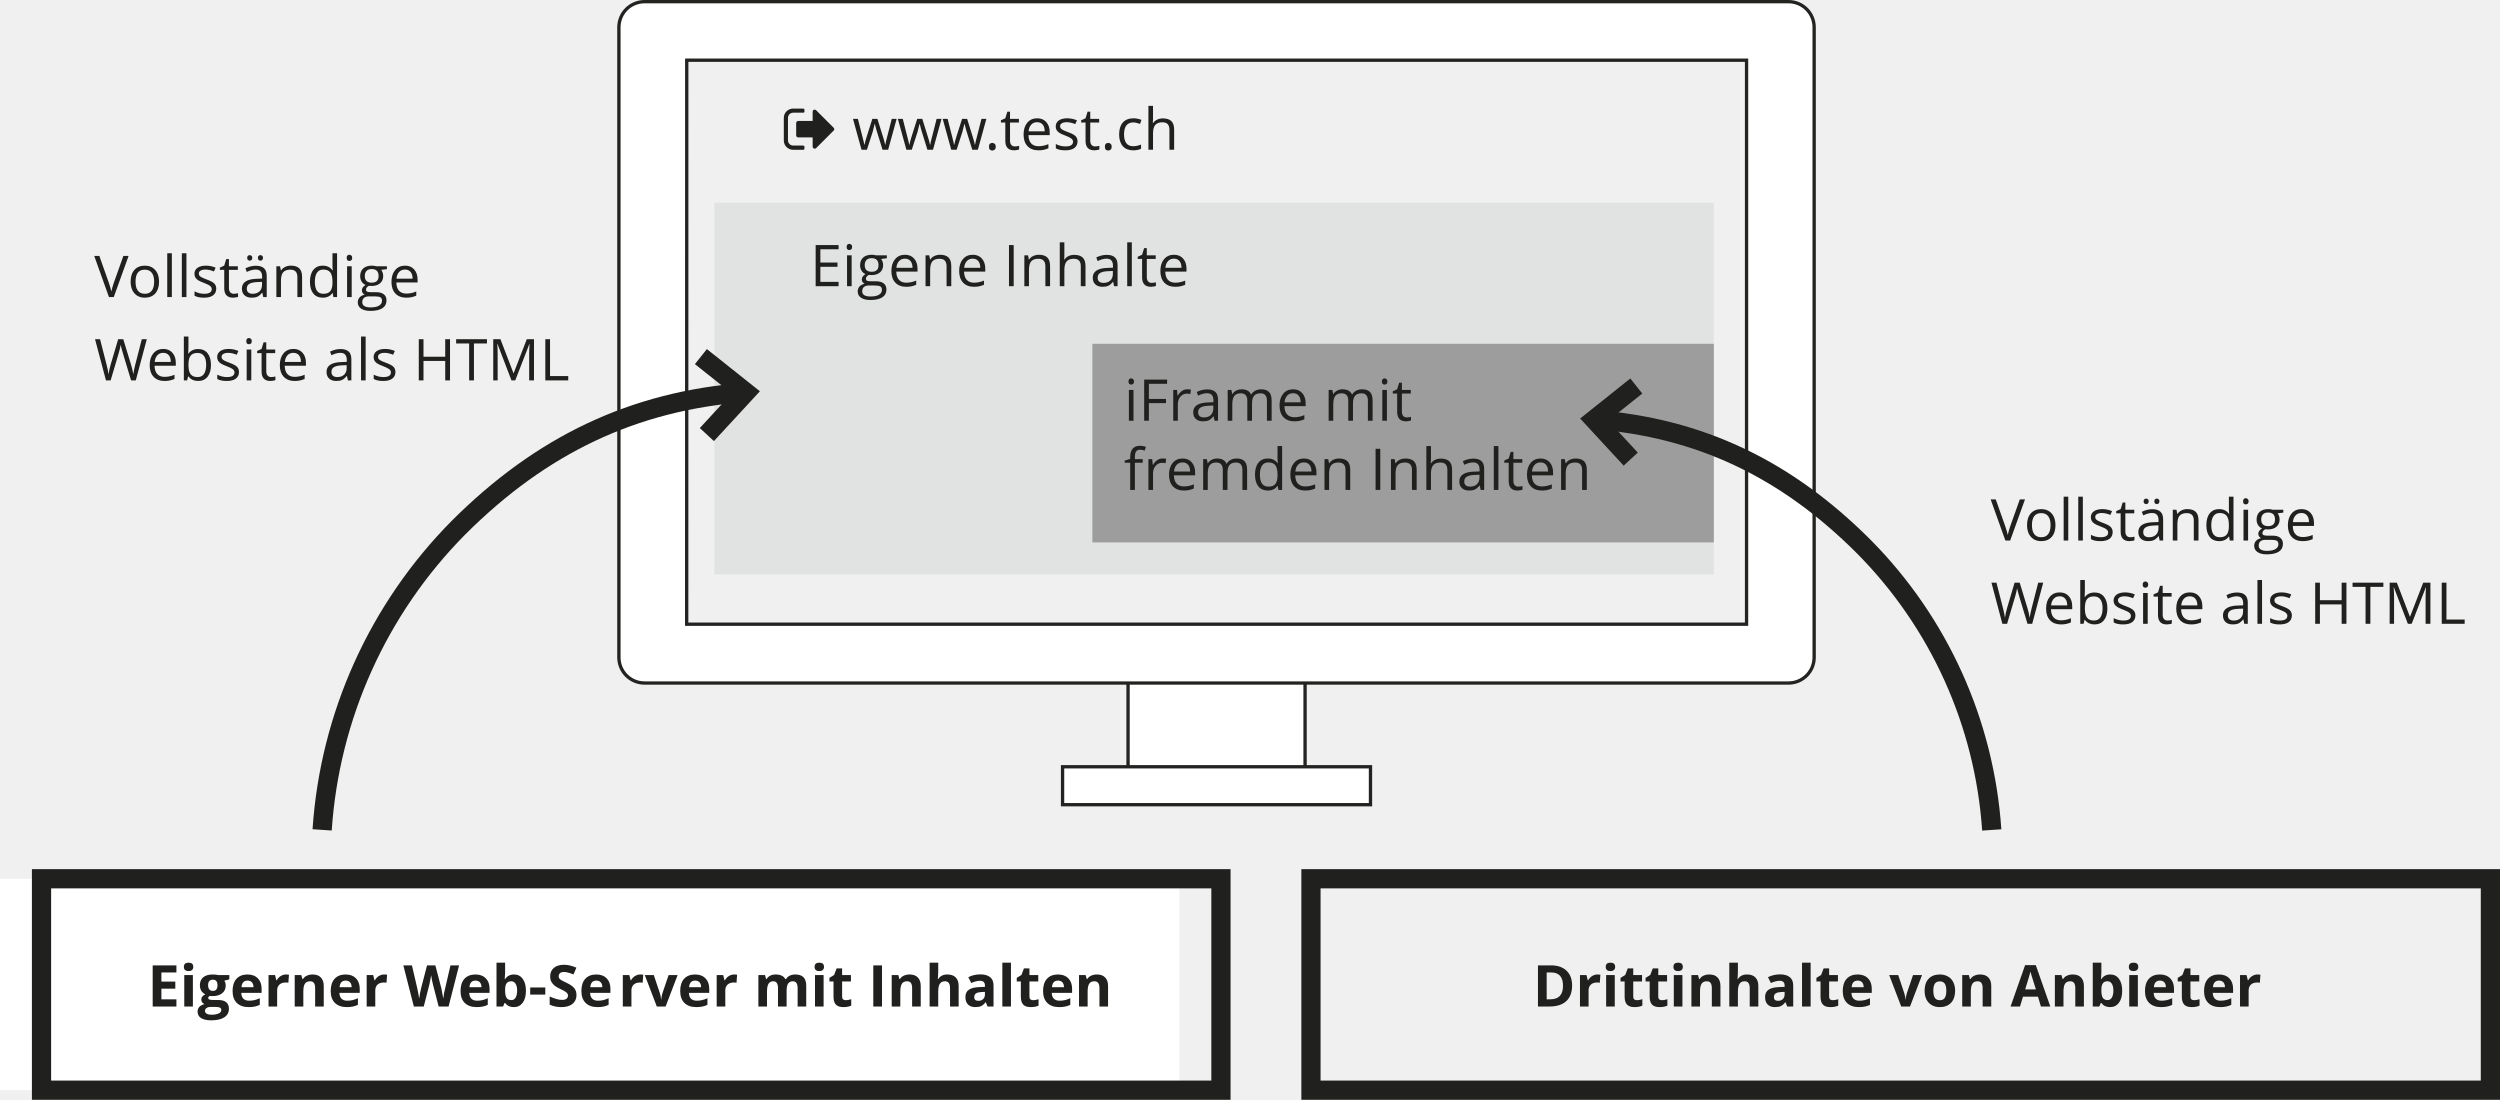
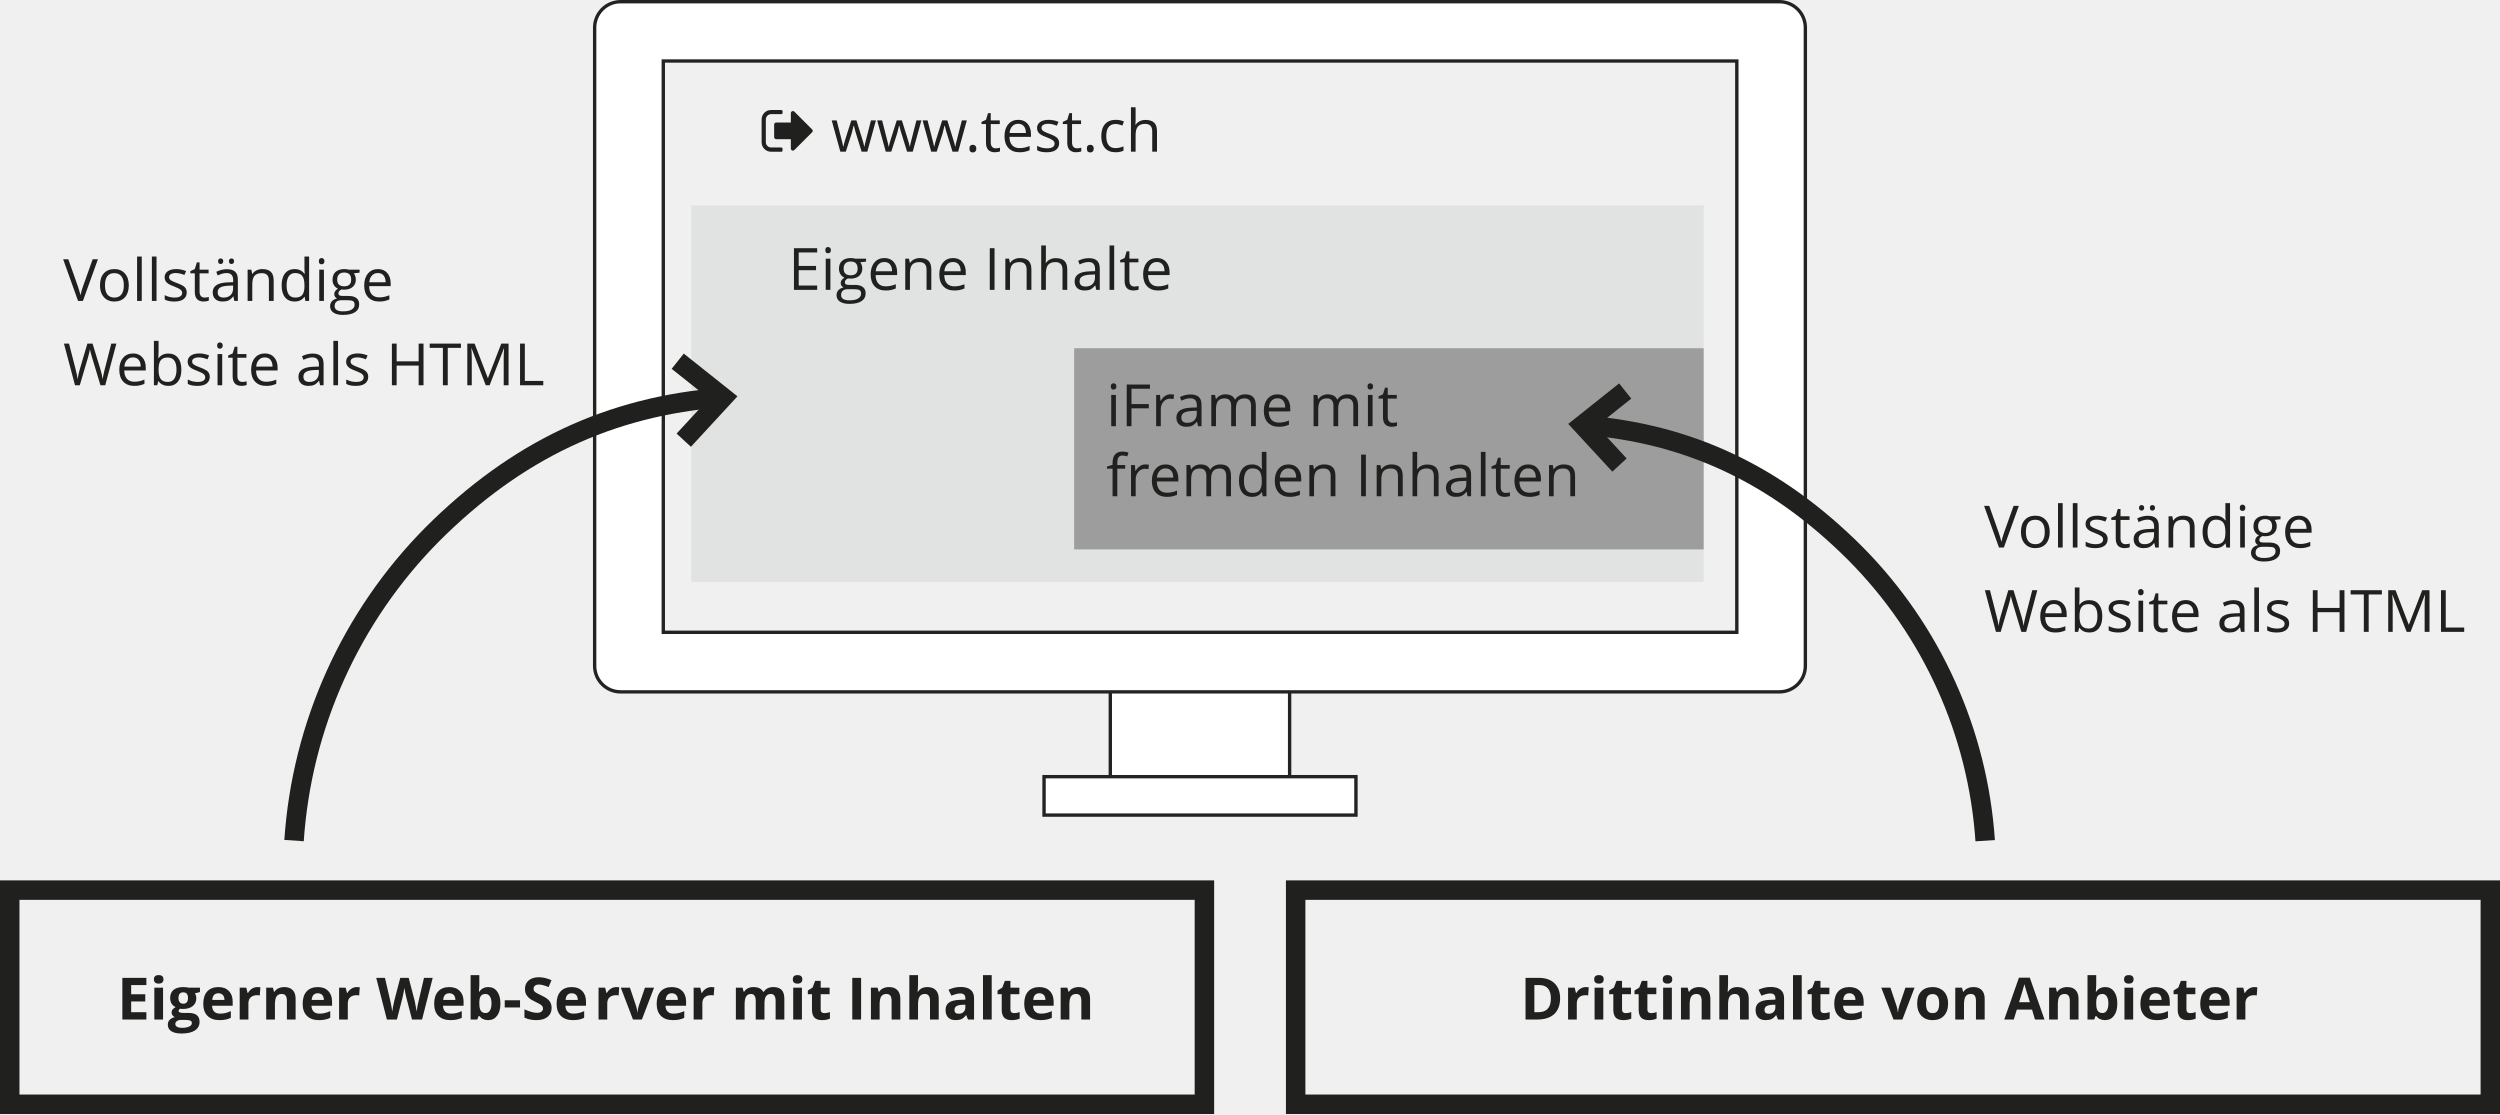
- <svg xmlns="http://www.w3.org/2000/svg" id="Layer_1" data-name="Layer 1" viewBox="0 0 390.21 171.66">
+ <svg xmlns="http://www.w3.org/2000/svg" id="Layer_1" data-name="Layer 1" viewBox="0 0 385.23 171.66">
  <defs>
    <style>.cls-1{fill:#fff;}.cls-2,.cls-7{fill:none;}.cls-2{stroke:#232321;stroke-miterlimit:10;stroke-width:0.52px;}.cls-3,.cls-4,.cls-5{fill:#20201e;}.cls-4,.cls-5{font-size:9px;}.cls-4{font-family:OpenSans, Open Sans;}.cls-5{font-family:OpenSans-Bold, Open Sans;font-weight:700;letter-spacing:0em;}.cls-6{letter-spacing:0em;}.cls-7{stroke:#20201e;stroke-width:3px;}.cls-8{fill:#e1e2e2;}.cls-9{fill:#9d9d9d;}</style>
  </defs>
-   <rect class="cls-1" x="176.07" y="100.43" width="27.63" height="23.43" />
-   <rect class="cls-2" x="176.07" y="100.43" width="27.63" height="23.43" />
-   <rect class="cls-1" x="165.85" y="119.68" width="48.06" height="5.92" />
-   <rect class="cls-2" x="165.85" y="119.68" width="48.06" height="5.92" />
-   <path class="cls-1" d="M100.6.26H279.16a4,4,0,0,1,4,4v98.35a4,4,0,0,1-4,4H100.6a4,4,0,0,1-4-4V4.3a4,4,0,0,1,4-4m6.58,97.17H272.61V9.4H107.19Z" />
-   <path class="cls-2" d="M100.6.26H279.16a4,4,0,0,1,4,4v98.35a4,4,0,0,1-4,4H100.6a4,4,0,0,1-4-4V4.3A4,4,0,0,1,100.6.26Zm6.58,97.17H272.61V9.4H107.19Z" />
-   <path class="cls-3" d="M125.4,23.38h-1.61a1.45,1.45,0,0,1-1.45-1.45V18.4a1.45,1.45,0,0,1,1.45-1.45h1.61a.17.17,0,0,1,.16.16c0,.14.07.48-.16.48h-1.61a.81.81,0,0,0-.8.8v3.53a.81.81,0,0,0,.8.8h1.45c.13,0,.32,0,.32.16S125.62,23.38,125.4,23.38Zm4.72-3-2.73,2.73a.32.32,0,0,1-.23.1.32.32,0,0,1-.32-.32V21.45h-2.25a.32.32,0,0,1-.32-.32V19.2a.32.32,0,0,1,.32-.32h2.25V17.43a.32.32,0,0,1,.32-.32.32.32,0,0,1,.23.1l2.73,2.73a.32.32,0,0,1,0,.45Z" />
-   <text class="cls-4" transform="translate(130.71 23.37)">
+   <rect class="cls-1" x="171.09" y="100.43" width="27.63" height="23.43" />
+   <rect class="cls-2" x="171.09" y="100.43" width="27.63" height="23.43" />
+   <rect class="cls-1" x="160.88" y="119.68" width="48.06" height="5.92" />
+   <rect class="cls-2" x="160.88" y="119.68" width="48.06" height="5.92" />
+   <path class="cls-1" d="M95.63.26H274.19a4,4,0,0,1,4,4v98.35a4,4,0,0,1-4,4H95.63a4,4,0,0,1-4-4V4.3a4,4,0,0,1,4-4m6.58,97.17H267.63V9.4H102.21Z" />
+   <path class="cls-2" d="M95.63.26H274.19a4,4,0,0,1,4,4v98.35a4,4,0,0,1-4,4H95.63a4,4,0,0,1-4-4V4.3A4,4,0,0,1,95.63.26Zm6.58,97.17H267.63V9.4H102.21Z" />
+   <path class="cls-3" d="M120.42,23.38h-1.61a1.45,1.45,0,0,1-1.45-1.45V18.4a1.45,1.45,0,0,1,1.45-1.45h1.61a.17.17,0,0,1,.16.16c0,.14.07.48-.16.48h-1.61a.81.81,0,0,0-.8.8v3.53a.81.81,0,0,0,.8.8h1.45c.13,0,.32,0,.32.16S120.65,23.38,120.42,23.38Zm4.72-3-2.73,2.73a.32.32,0,0,1-.23.1.32.32,0,0,1-.32-.32V21.45h-2.25a.32.32,0,0,1-.32-.32V19.2a.32.32,0,0,1,.32-.32h2.25V17.43a.32.32,0,0,1,.32-.32.32.32,0,0,1,.23.1l2.73,2.73a.32.32,0,0,1,0,.45Z" />
+   <text class="cls-4" transform="translate(125.73 23.37)">
    <tspan xml:space="preserve"> www.test.ch</tspan>
  </text>
-   <text class="cls-4" transform="translate(14.71 46.37)">Vollständige<tspan x="0" y="13">Website als HTML</tspan>
+   <text class="cls-4" transform="translate(9.73 46.37)">Vollständige<tspan x="0" y="13">Website als HTML</tspan>
  </text>
-   <rect class="cls-1" y="137.16" width="184.09" height="33" />
-   <text class="cls-5" transform="translate(23.02 157.1)">Eigerner Web-Se<tspan class="cls-6" x="73.49" y="0">r</tspan>
+   <text class="cls-5" transform="translate(18.04 157.1)">Eigerner Web-Se<tspan class="cls-6" x="73.49" y="0">r</tspan>
    <tspan x="77.62" y="0">ve</tspan>
    <tspan class="cls-6" x="88.14" y="0">r</tspan>
    <tspan x="92.27" y="0"> </tspan>
    <tspan class="cls-6" x="94.65" y="0">mit Inhalten</tspan>
  </text>
-   <rect class="cls-7" x="6.48" y="137.16" width="184.09" height="33" />
-   <text class="cls-5" transform="translate(239.24 157.1)">Drittinhalte von Anbieter</text>
-   <rect class="cls-7" x="204.62" y="137.16" width="184.09" height="33" />
-   <rect class="cls-8" x="111.5" y="31.66" width="156" height="58" />
-   <rect class="cls-9" x="170.5" y="53.66" width="97" height="31" />
-   <text class="cls-4" transform="translate(126.42 44.67)">Eigene Inhalte</text>
-   <text class="cls-4" transform="translate(175.42 65.67)">iFrame mit<tspan x="0" y="10.8">fremden Inhalten</tspan>
+   <rect class="cls-7" x="1.5" y="137.16" width="184.09" height="33" />
+   <text class="cls-5" transform="translate(234.26 157.1)">Drittinhalte von Anbieter</text>
+   <rect class="cls-7" x="199.65" y="137.16" width="184.09" height="33" />
+   <rect class="cls-8" x="106.52" y="31.66" width="156" height="58" />
+   <rect class="cls-9" x="165.52" y="53.66" width="97" height="31" />
+   <text class="cls-4" transform="translate(121.45 44.67)">Eigene Inhalte</text>
+   <text class="cls-4" transform="translate(170.45 65.67)">iFrame mit<tspan x="0" y="10.8">fremden Inhalten</tspan>
  </text>
-   <path class="cls-7" d="M116.41,61.24c-17.55,1.34-31.92,8.2-44.84,21.11a74.05,74.05,0,0,0-21.29,47.18" />
-   <polyline class="cls-7" points="109.4 55.66 116.41 61.24 110.33 67.83" />
-   <text class="cls-4" transform="translate(310.71 84.37)">Vollständige<tspan x="0" y="13">Website als HTML</tspan>
+   <path class="cls-7" d="M111.44,61.24c-17.55,1.34-31.92,8.2-44.84,21.11a74.05,74.05,0,0,0-21.29,47.18" />
+   <polyline class="cls-7" points="104.43 55.66 111.44 61.24 105.36 67.83" />
+   <text class="cls-4" transform="translate(305.73 84.37)">Vollständige<tspan x="0" y="13">Website als HTML</tspan>
  </text>
-   <path class="cls-7" d="M248.83,65.49c16.46,1.26,29.94,7.69,42.05,19.8a69.46,69.46,0,0,1,20,44.25" />
-   <polyline class="cls-7" points="255.4 60.25 248.83 65.49 254.53 71.66" />
+   <path class="cls-7" d="M243.85,65.49c16.46,1.26,29.94,7.69,42.05,19.8a69.46,69.46,0,0,1,20,44.25" />
+   <polyline class="cls-7" points="250.43 60.25 243.85 65.49 249.55 71.66" />
</svg>
